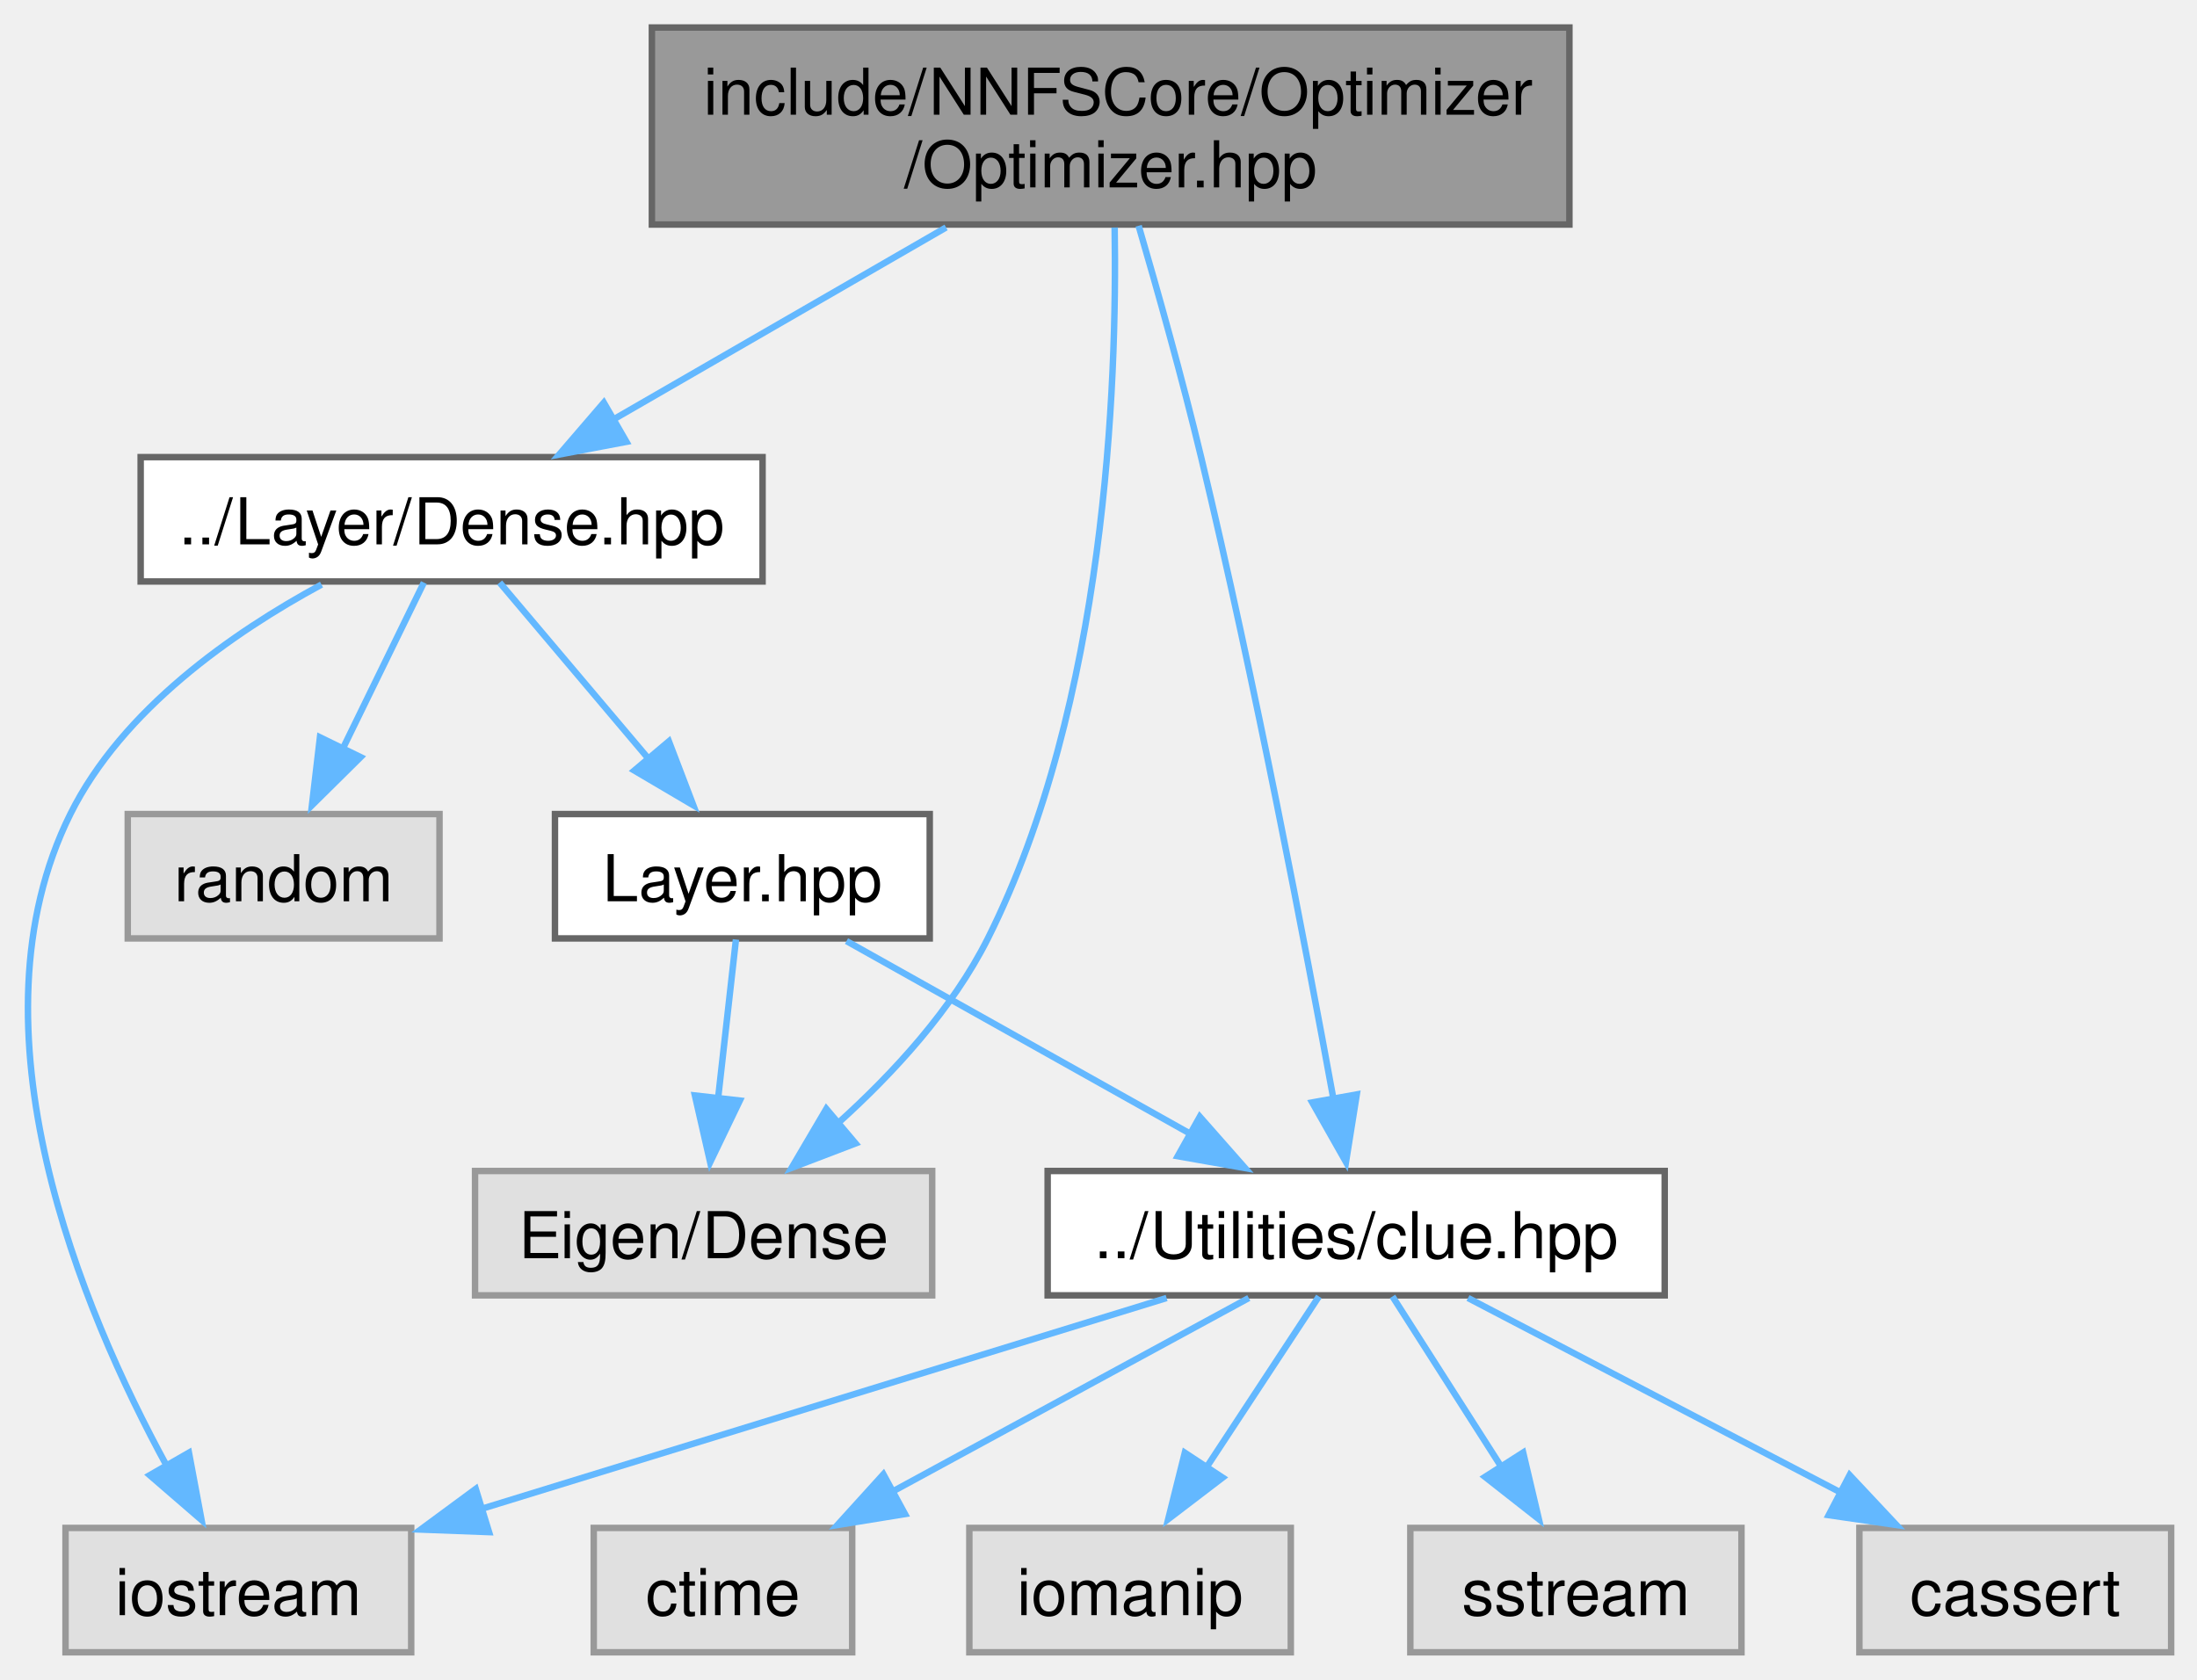
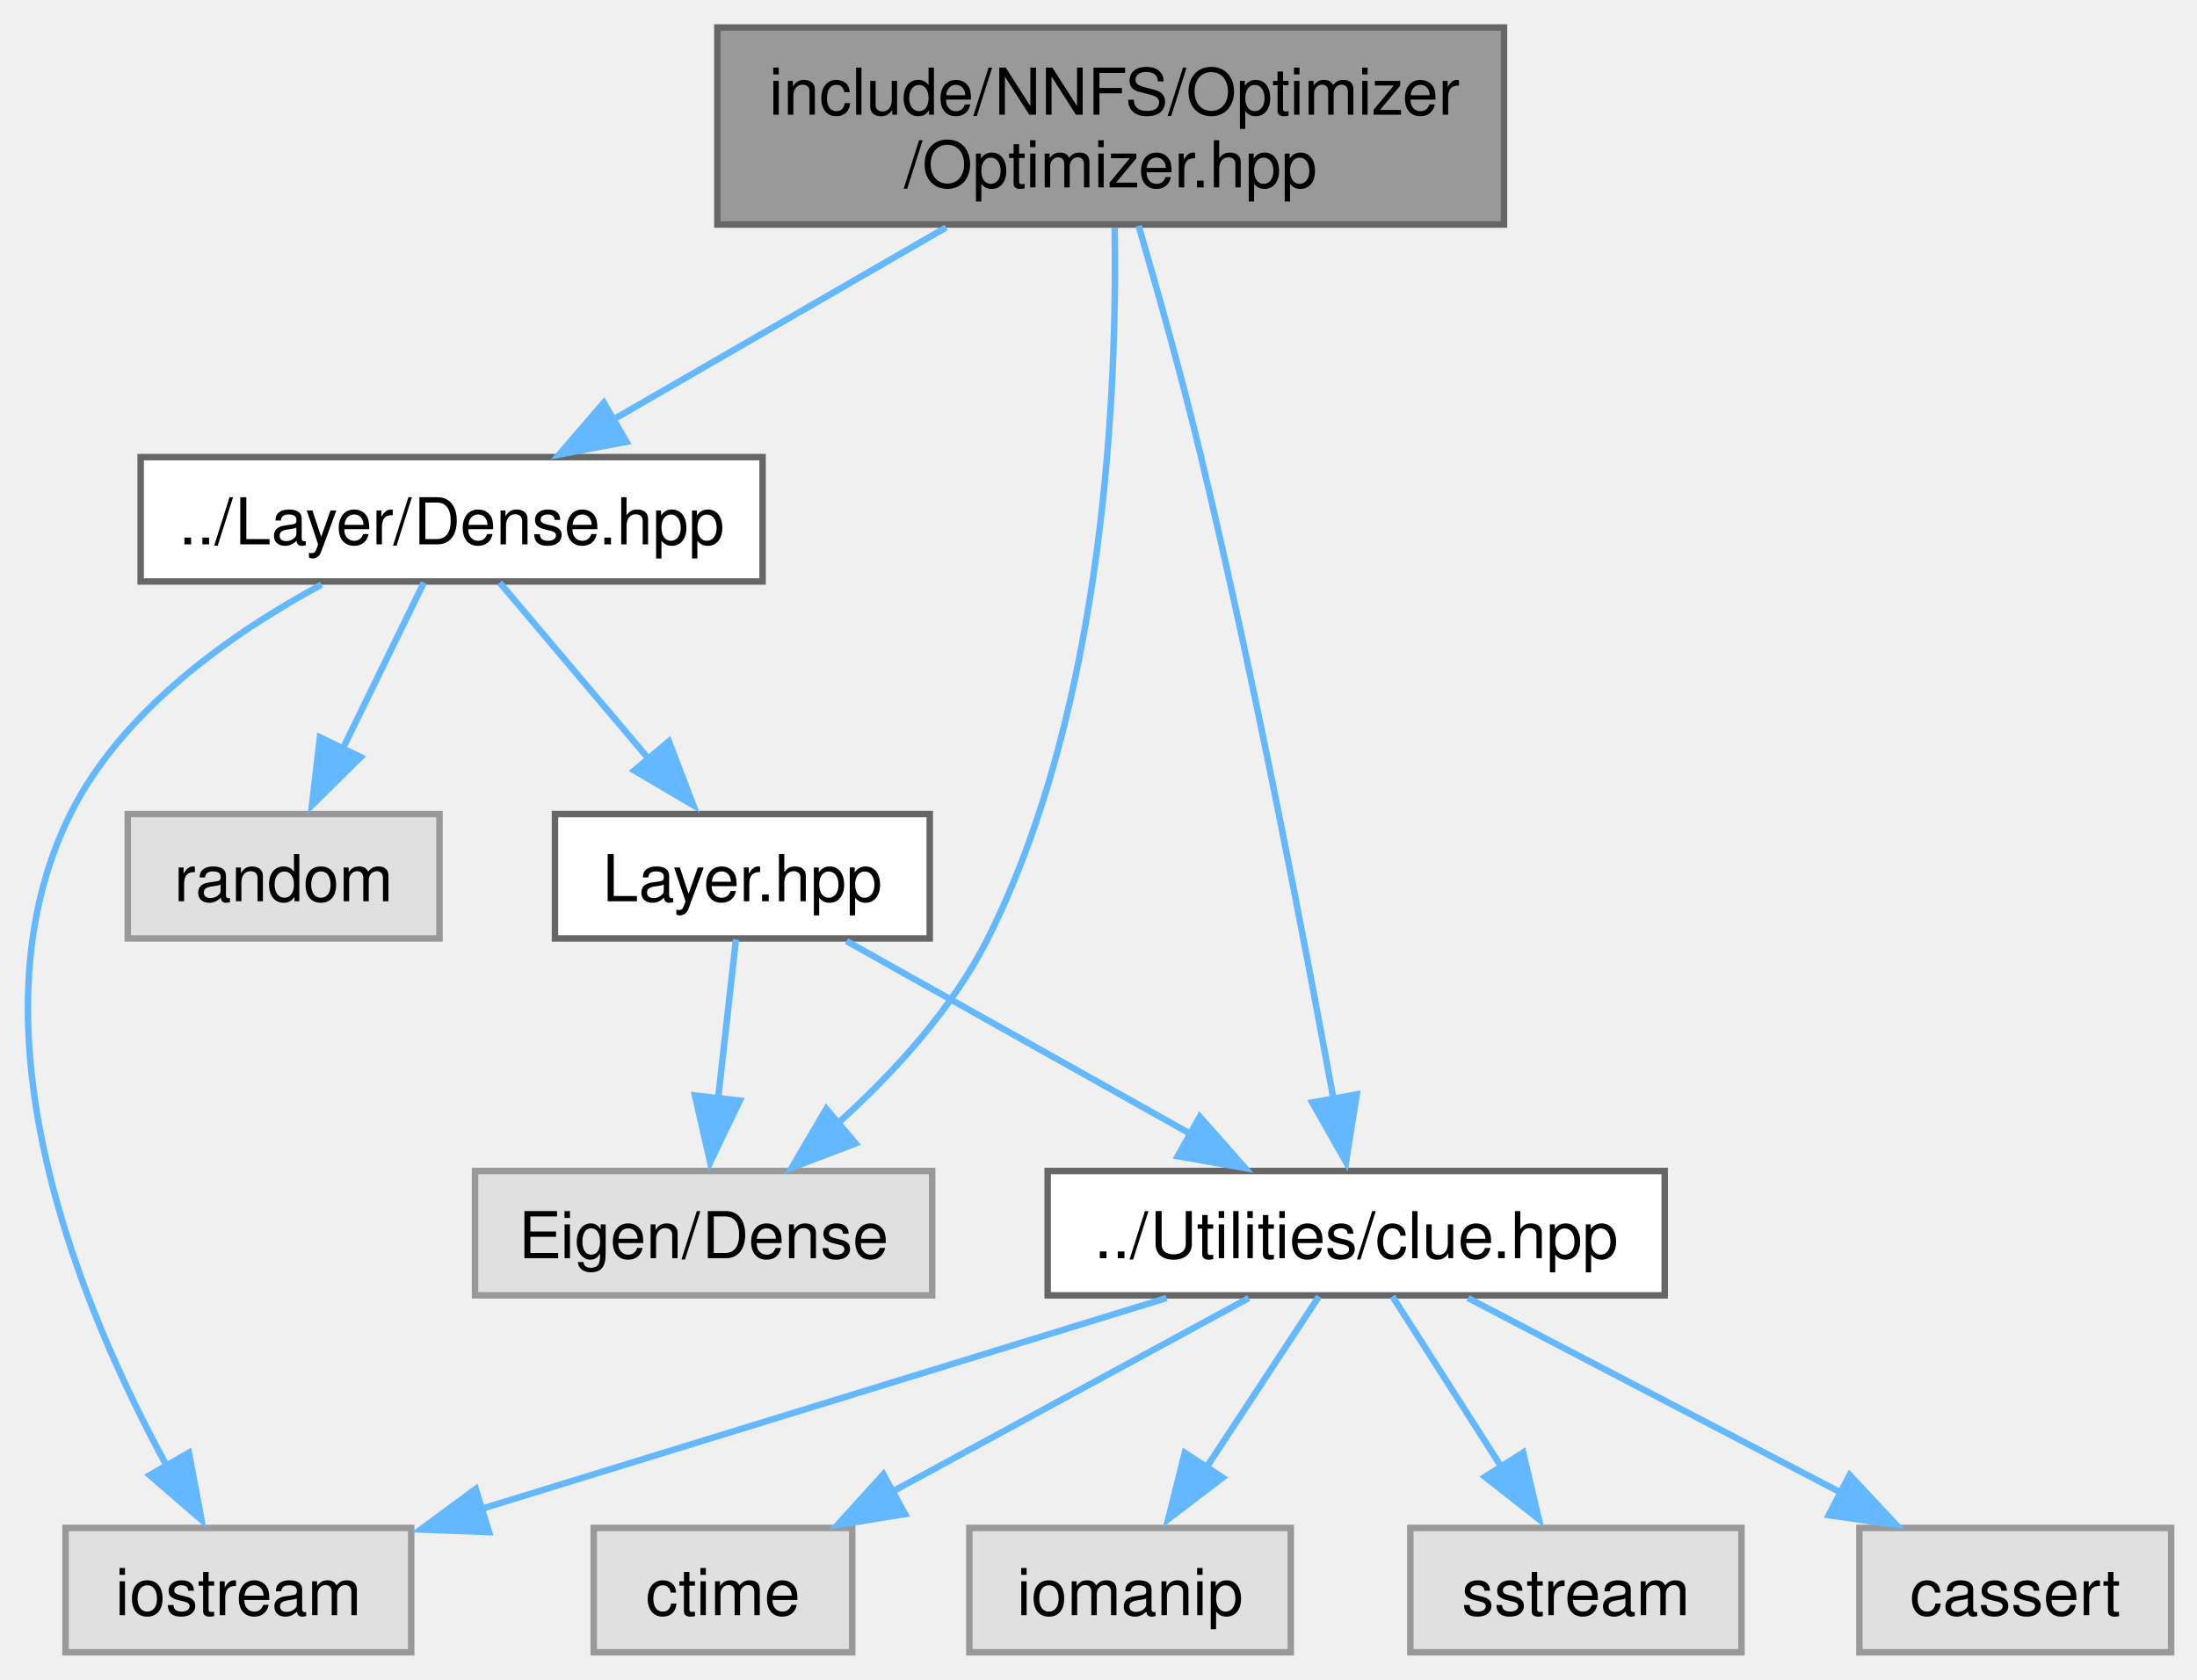
<svg xmlns="http://www.w3.org/2000/svg" xmlns:xlink="http://www.w3.org/1999/xlink" width="340pt" height="260pt" viewBox="0.00 0.00 340.02 259.50">
  <g id="graph0" class="graph" transform="scale(1 1) rotate(0) translate(4 255.5)">
    <g id="node1" class="node">
      <g id="a_node1">
        <a xlink:title=" ">
-           <polygon fill="#999999" stroke="#666666" points="238.89,-251.5 96.89,-251.5 96.89,-221 238.89,-221 238.89,-251.5" />
-           <text text-anchor="start" x="104.89" y="-238" font-family="Helvetica,sans-Serif" font-size="10.00">include/NNFSCore/Optimizer</text>
+           <polygon fill="#999999" stroke="#666666" points="228.77,-251.5 107.02,-251.5 107.02,-221 228.77,-221 228.77,-251.5" />
+           <text text-anchor="start" x="115.02" y="-238" font-family="Helvetica,sans-Serif" font-size="10.00">include/NNFS/Optimizer</text>
          <text text-anchor="middle" x="167.89" y="-226.75" font-family="Helvetica,sans-Serif" font-size="10.00">/Optimizer.hpp</text>
        </a>
      </g>
    </g>
    <g id="node2" class="node">
      <g id="a_node2">
        <a xlink:title=" ">
          <polygon fill="#e0e0e0" stroke="#999999" points="140.27,-74.5 69.52,-74.5 69.52,-55.25 140.27,-55.25 140.27,-74.5" />
          <text text-anchor="middle" x="104.89" y="-61" font-family="Helvetica,sans-Serif" font-size="10.00">Eigen/Dense</text>
        </a>
      </g>
    </g>
    <g id="edge1" class="edge">
      <path fill="none" stroke="#63b8ff" d="M168.51,-220.54C168.91,-196.28 167.16,-146.93 148.89,-110.5 143.41,-99.56 134.25,-89.62 125.7,-81.91" />
      <polygon fill="#63b8ff" stroke="#63b8ff" points="128.41,-78.77 118.52,-74.99 123.89,-84.12 128.41,-78.77" />
    </g>
    <g id="node3" class="node">
      <g id="a_node3">
        <a xlink:href="clue_8hpp.html" target="_top" xlink:title=" ">
          <polygon fill="white" stroke="#666666" points="253.64,-74.5 158.14,-74.5 158.14,-55.25 253.64,-55.25 253.64,-74.5" />
          <text text-anchor="middle" x="205.89" y="-61" font-family="Helvetica,sans-Serif" font-size="10.00">../Utilities/clue.hpp</text>
        </a>
      </g>
    </g>
    <g id="edge2" class="edge">
      <path fill="none" stroke="#63b8ff" d="M172.22,-220.81C175.14,-210.81 178.98,-197.15 181.89,-185 190.23,-150.23 198.05,-109.3 202.38,-85.59" />
      <polygon fill="#63b8ff" stroke="#63b8ff" points="205.98,-86.35 204.31,-75.89 199.09,-85.11 205.98,-86.35" />
    </g>
    <g id="node9" class="node">
      <g id="a_node9">
        <a xlink:href="_dense_8hpp.html" target="_top" xlink:title=" ">
          <polygon fill="white" stroke="#666666" points="114.02,-185 17.77,-185 17.77,-165.75 114.02,-165.75 114.02,-185" />
          <text text-anchor="middle" x="65.89" y="-171.5" font-family="Helvetica,sans-Serif" font-size="10.00">../Layer/Dense.hpp</text>
        </a>
      </g>
    </g>
    <g id="edge8" class="edge">
      <path fill="none" stroke="#63b8ff" d="M142.42,-220.55C126.59,-211.41 106.33,-199.72 90.64,-190.66" />
      <polygon fill="#63b8ff" stroke="#63b8ff" points="92.95,-187.37 82.54,-185.4 89.45,-193.43 92.95,-187.37" />
    </g>
    <g id="node4" class="node">
      <g id="a_node4">
        <a xlink:title=" ">
          <polygon fill="#e0e0e0" stroke="#999999" points="195.77,-19.25 146.02,-19.25 146.02,0 195.77,0 195.77,-19.25" />
          <text text-anchor="middle" x="170.89" y="-5.75" font-family="Helvetica,sans-Serif" font-size="10.00">iomanip</text>
        </a>
      </g>
    </g>
    <g id="edge3" class="edge">
      <path fill="none" stroke="#63b8ff" d="M200.12,-55.08C195.43,-47.96 188.68,-37.68 182.84,-28.8" />
      <polygon fill="#63b8ff" stroke="#63b8ff" points="185.22,-27.04 176.8,-20.61 179.37,-30.89 185.22,-27.04" />
    </g>
    <g id="node5" class="node">
      <g id="a_node5">
        <a xlink:title=" ">
          <polygon fill="#e0e0e0" stroke="#999999" points="265.52,-19.25 214.27,-19.25 214.27,0 265.52,0 265.52,-19.25" />
          <text text-anchor="middle" x="239.89" y="-5.75" font-family="Helvetica,sans-Serif" font-size="10.00">sstream</text>
        </a>
      </g>
    </g>
    <g id="edge4" class="edge">
      <path fill="none" stroke="#63b8ff" d="M211.51,-55.08C216.06,-47.96 222.62,-37.68 228.29,-28.8" />
      <polygon fill="#63b8ff" stroke="#63b8ff" points="231.73,-30.92 234.16,-20.61 225.83,-27.15 231.73,-30.92" />
    </g>
    <g id="node6" class="node">
      <g id="a_node6">
        <a xlink:title=" ">
          <polygon fill="#e0e0e0" stroke="#999999" points="332.02,-19.25 283.77,-19.25 283.77,0 332.02,0 332.02,-19.25" />
          <text text-anchor="middle" x="307.89" y="-5.75" font-family="Helvetica,sans-Serif" font-size="10.00">cassert</text>
        </a>
      </g>
    </g>
    <g id="edge5" class="edge">
      <path fill="none" stroke="#63b8ff" d="M223.2,-54.84C239.02,-46.58 262.68,-34.23 280.98,-24.68" />
      <polygon fill="#63b8ff" stroke="#63b8ff" points="282.26,-27.43 289.51,-19.7 279.02,-21.23 282.26,-27.43" />
    </g>
    <g id="node7" class="node">
      <g id="a_node7">
        <a xlink:title=" ">
          <polygon fill="#e0e0e0" stroke="#999999" points="59.64,-19.25 6.14,-19.25 6.14,0 59.64,0 59.64,-19.25" />
          <text text-anchor="middle" x="32.89" y="-5.75" font-family="Helvetica,sans-Serif" font-size="10.00">iostream</text>
        </a>
      </g>
    </g>
    <g id="edge6" class="edge">
      <path fill="none" stroke="#63b8ff" d="M176.55,-54.84C147.27,-45.83 102.19,-31.95 70.35,-22.15" />
      <polygon fill="#63b8ff" stroke="#63b8ff" points="71.69,-18.6 61.1,-19 69.63,-25.29 71.69,-18.6" />
    </g>
    <g id="node8" class="node">
      <g id="a_node8">
        <a xlink:title=" ">
          <polygon fill="#e0e0e0" stroke="#999999" points="127.89,-19.25 87.89,-19.25 87.89,0 127.89,0 127.89,-19.25" />
          <text text-anchor="middle" x="107.89" y="-5.75" font-family="Helvetica,sans-Serif" font-size="10.00">ctime</text>
        </a>
      </g>
    </g>
    <g id="edge7" class="edge">
      <path fill="none" stroke="#63b8ff" d="M189.27,-54.84C174.21,-46.66 151.75,-34.46 134.24,-24.94" />
      <polygon fill="#63b8ff" stroke="#63b8ff" points="136.06,-21.4 125.6,-19.7 132.72,-27.55 136.06,-21.4" />
    </g>
    <g id="edge9" class="edge">
      <path fill="none" stroke="#63b8ff" d="M45.76,-165.27C32.04,-157.85 14.96,-145.96 6.89,-129.75 -9.61,-96.57 8.62,-53.05 21.8,-28.86" />
      <polygon fill="#63b8ff" stroke="#63b8ff" points="25.24,-30.9 27.19,-20.48 19.17,-27.41 25.24,-30.9" />
    </g>
    <g id="node10" class="node">
      <g id="a_node10">
        <a xlink:title=" ">
          <polygon fill="#e0e0e0" stroke="#999999" points="64.02,-129.75 15.77,-129.75 15.77,-110.5 64.02,-110.5 64.02,-129.75" />
          <text text-anchor="middle" x="39.89" y="-116.25" font-family="Helvetica,sans-Serif" font-size="10.00">random</text>
        </a>
      </g>
    </g>
    <g id="edge10" class="edge">
      <path fill="none" stroke="#63b8ff" d="M61.6,-165.58C58.2,-158.61 53.32,-148.62 49.05,-139.87" />
      <polygon fill="#63b8ff" stroke="#63b8ff" points="51.81,-138.56 44.28,-131.11 45.52,-141.63 51.81,-138.56" />
    </g>
    <g id="node11" class="node">
      <g id="a_node11">
        <a xlink:href="_layer_8hpp.html" target="_top" xlink:title=" ">
          <polygon fill="white" stroke="#666666" points="139.89,-129.75 81.89,-129.75 81.89,-110.5 139.89,-110.5 139.89,-129.75" />
          <text text-anchor="middle" x="110.89" y="-116.25" font-family="Helvetica,sans-Serif" font-size="10.00">Layer.hpp</text>
        </a>
      </g>
    </g>
    <g id="edge11" class="edge">
      <path fill="none" stroke="#63b8ff" d="M73.33,-165.58C79.54,-158.23 88.6,-147.51 96.26,-138.44" />
      <polygon fill="#63b8ff" stroke="#63b8ff" points="99.52,-141.01 103.3,-131.11 94.17,-136.49 99.52,-141.01" />
    </g>
    <g id="edge12" class="edge">
      <path fill="none" stroke="#63b8ff" d="M109.9,-110.33C109.15,-103.67 108.09,-94.24 107.14,-85.78" />
      <polygon fill="#63b8ff" stroke="#63b8ff" points="110.5,-85.4 105.91,-75.86 103.55,-86.19 110.5,-85.4" />
    </g>
    <g id="edge13" class="edge">
      <path fill="none" stroke="#63b8ff" d="M127.01,-110.09C141.61,-101.91 163.38,-89.71 180.35,-80.19" />
      <polygon fill="#63b8ff" stroke="#63b8ff" points="181.69,-82.9 188.7,-74.95 178.27,-76.79 181.69,-82.9" />
    </g>
  </g>
</svg>
